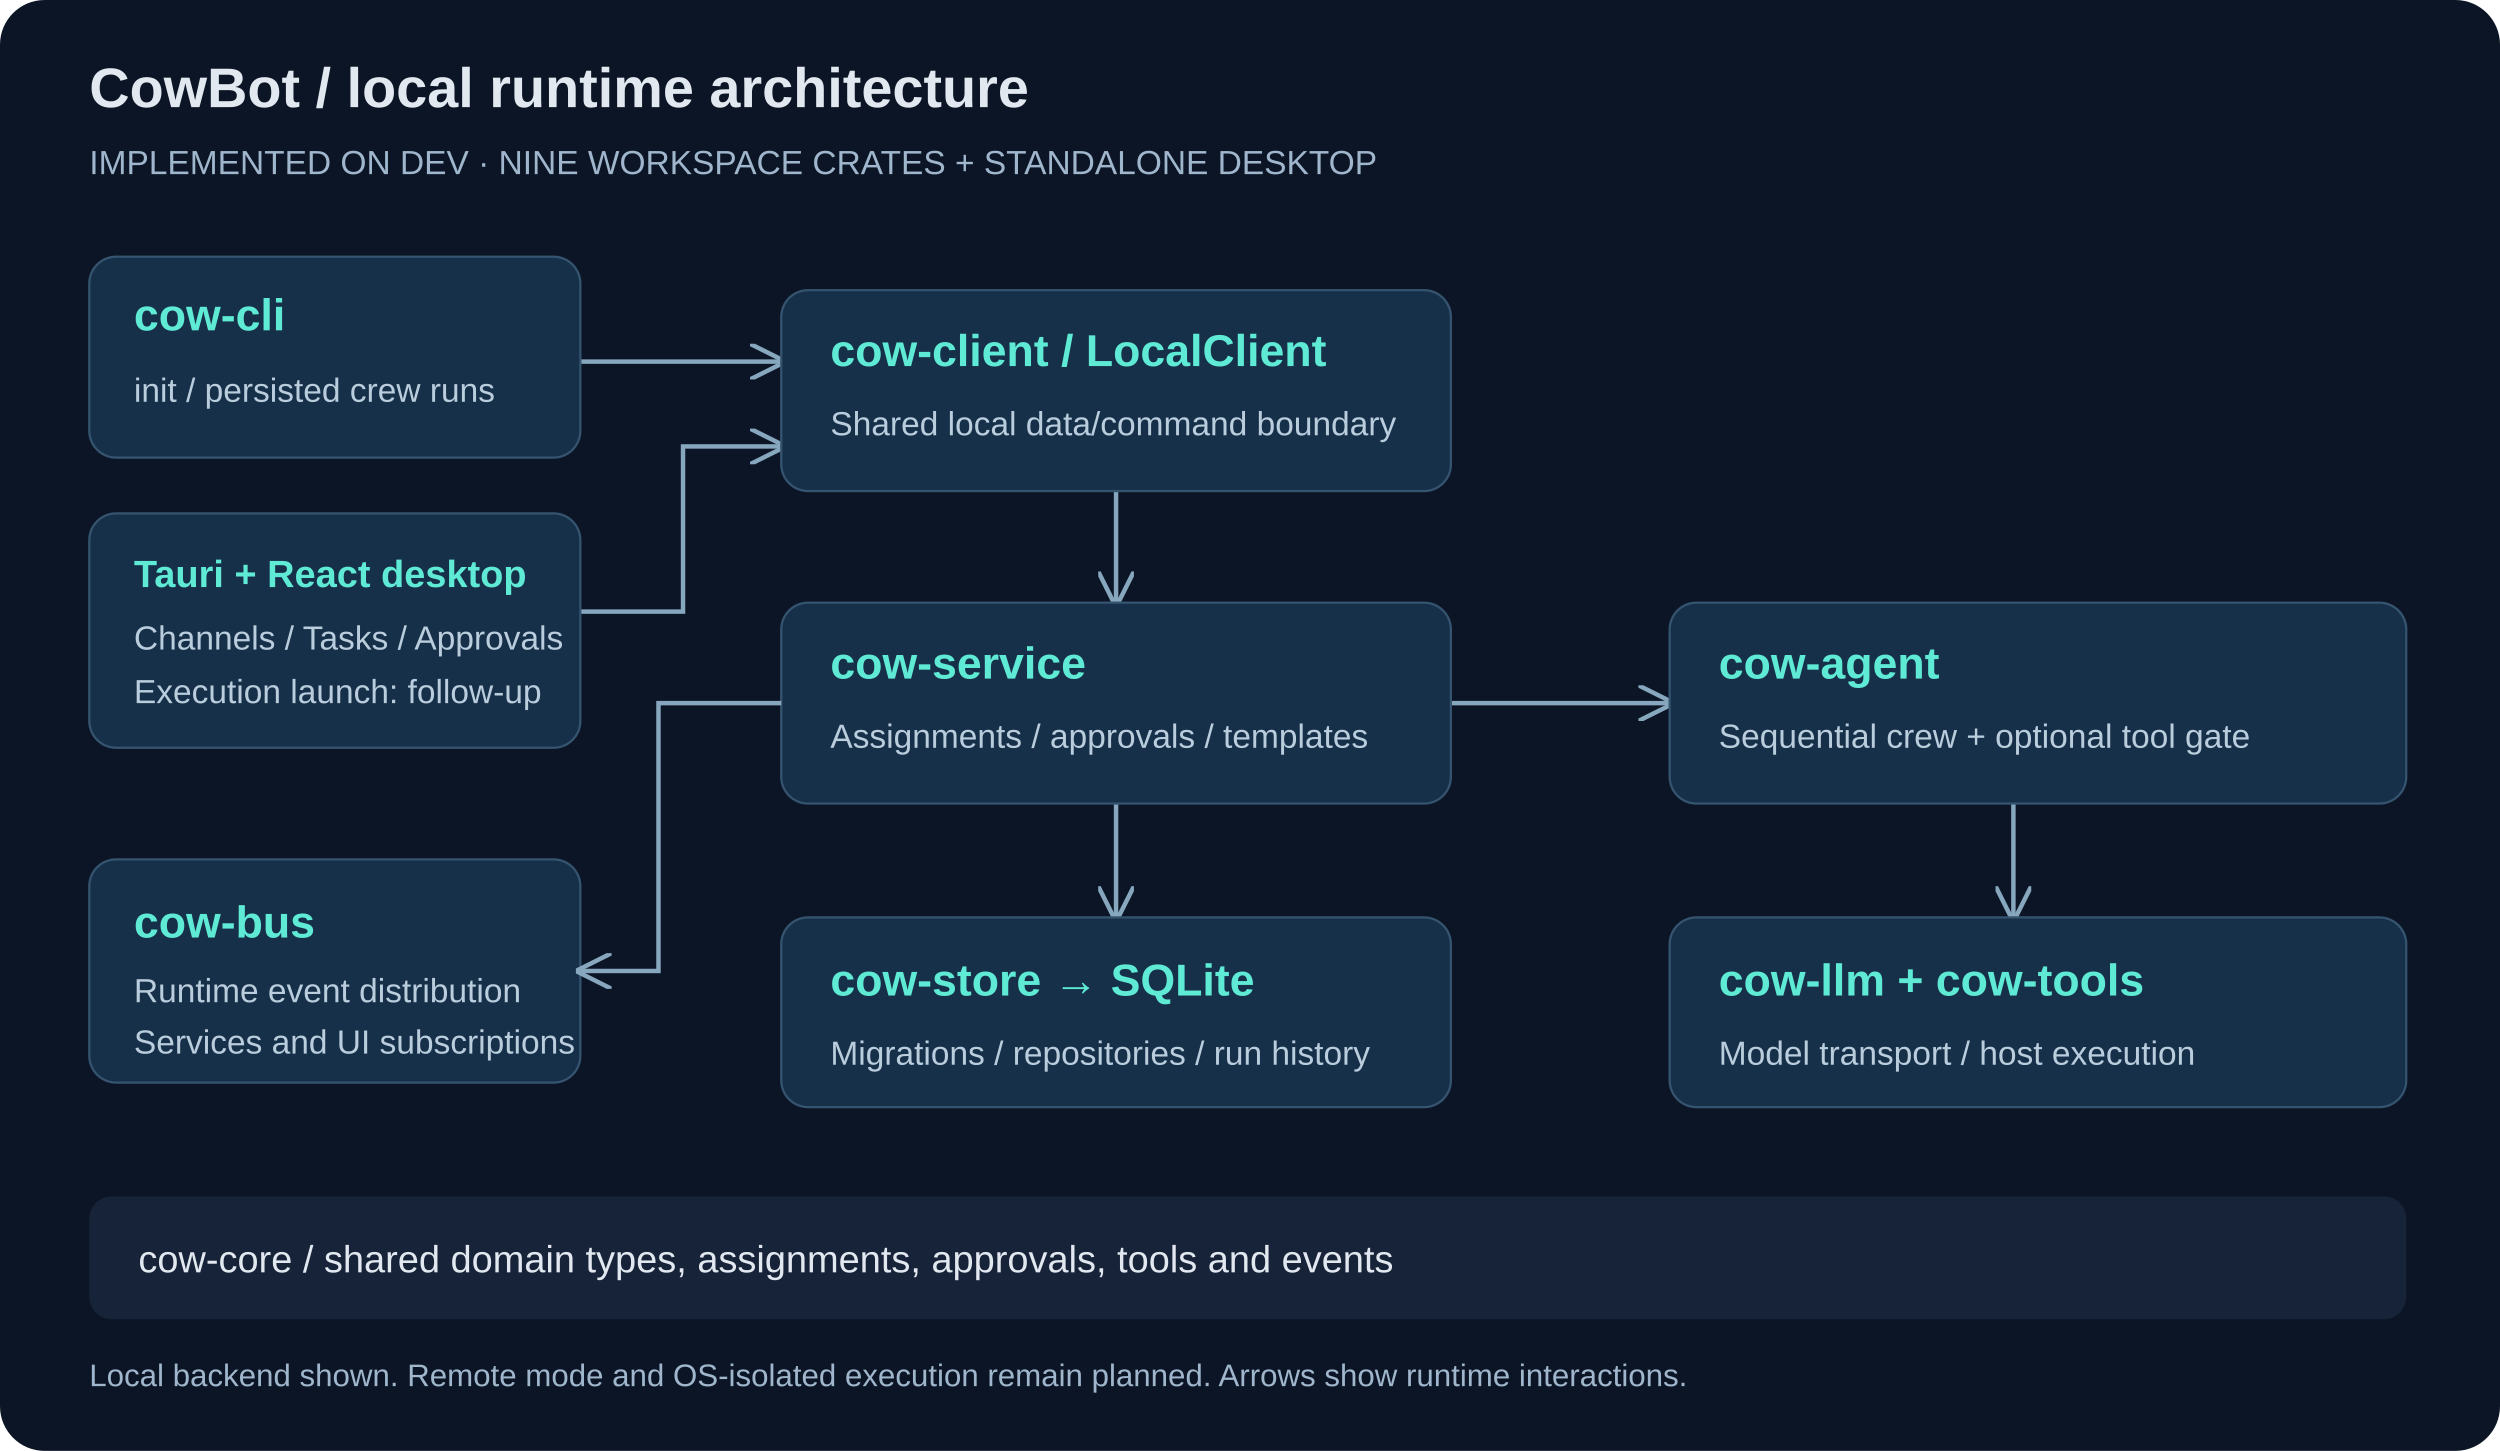
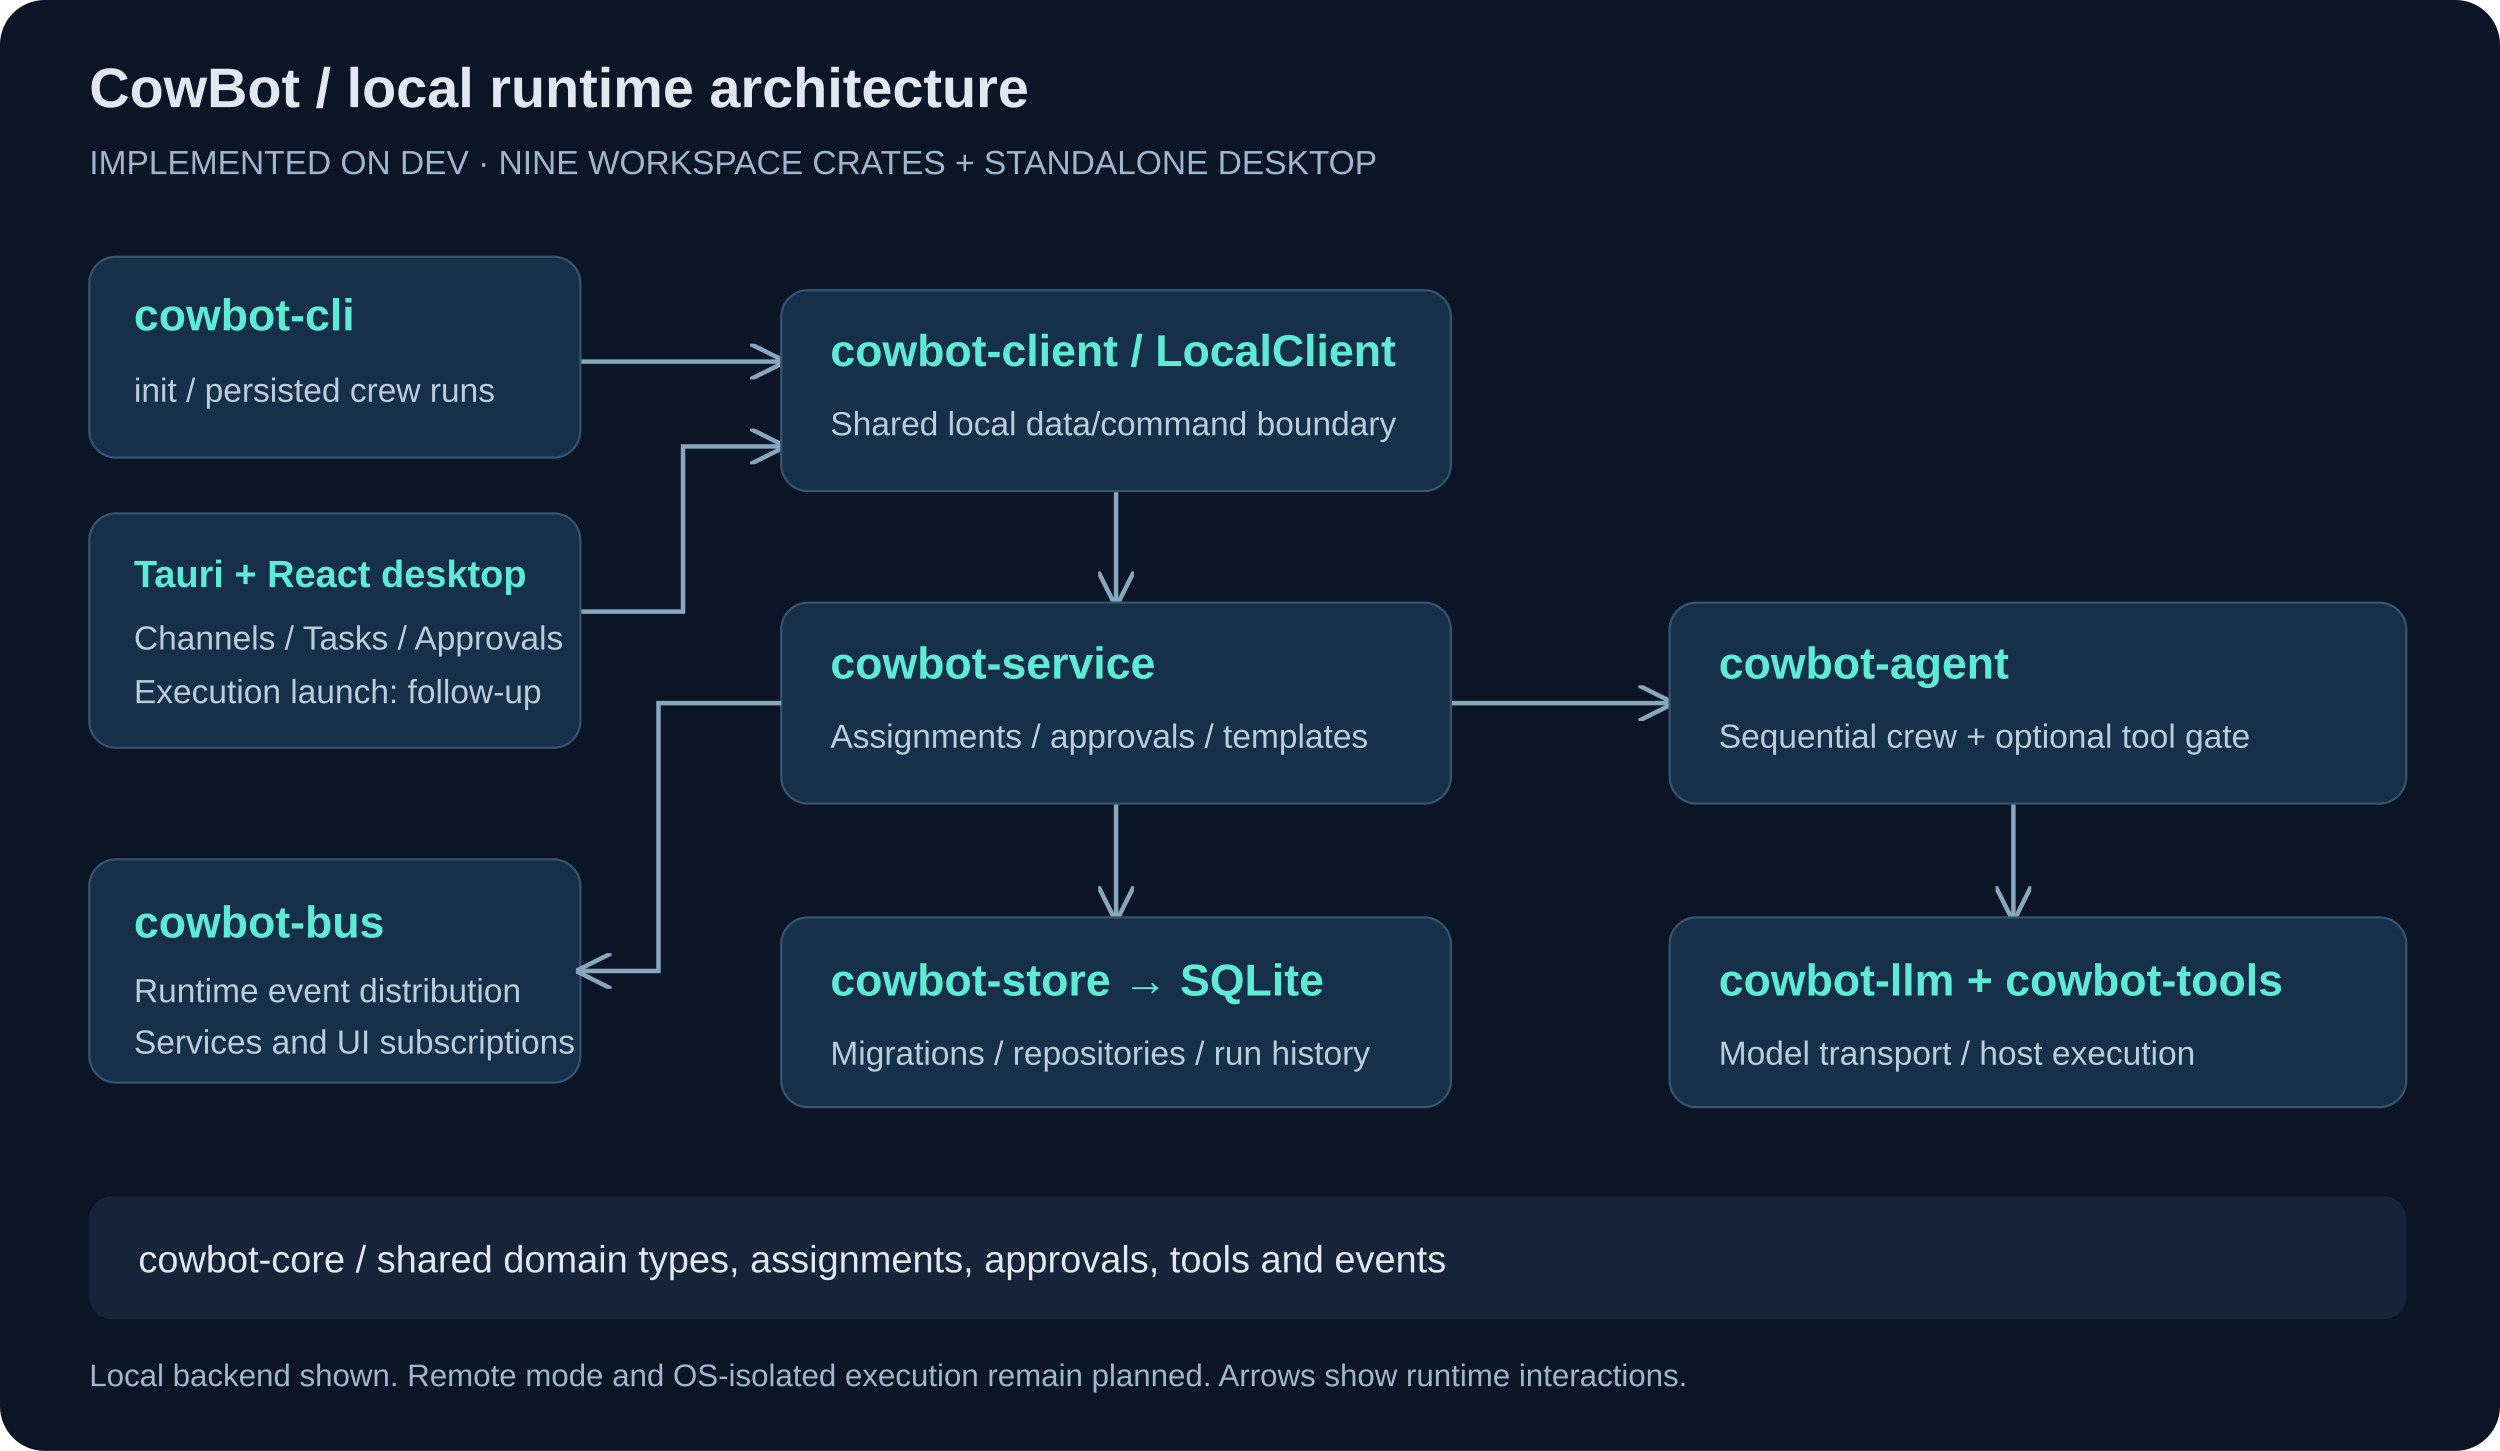
<svg xmlns="http://www.w3.org/2000/svg" width="1120" height="650" viewBox="0 0 1120 650" role="img" aria-labelledby="title desc">
  <defs>
    <marker id="a" markerWidth="8" markerHeight="8" refX="7" refY="4" orient="auto">
      <path d="M0 0 8 4 0 8" fill="none" stroke="#86a7bd" />
    </marker>
  </defs>
  <rect width="1120" height="650" rx="20" fill="#0c1525" />
  <g font-family="Segoe UI,Arial,sans-serif" fill="#e2e8f0">
    <text x="40" y="48" font-size="25" font-weight="700">CowBot / local runtime architecture</text>
    <text x="40" y="78" font-size="15" fill="#9fb6cc">IMPLEMENTED ON DEV · NINE WORKSPACE CRATES + STANDALONE DESKTOP</text>
    <g stroke="#86a7bd" stroke-width="2" fill="none" marker-end="url(#a)">
      <path d="M260 162H350" />
      <path d="M260 274H306V200H350" />
      <path d="M500 220V270" />
      <path d="M650 315H748" />
      <path d="M500 360V411" />
      <path d="M902 360V411" />
    </g>
    <g fill="#173049" stroke="#355470">
      <rect x="40" y="115" width="220" height="90" rx="12" />
      <rect x="40" y="230" width="220" height="105" rx="12" />
      <rect x="350" y="130" width="300" height="90" rx="12" />
      <rect x="350" y="270" width="300" height="90" rx="12" />
      <rect x="40" y="385" width="220" height="100" rx="12" />
      <rect x="748" y="270" width="330" height="90" rx="12" />
      <rect x="350" y="411" width="300" height="85" rx="12" />
      <rect x="748" y="411" width="330" height="85" rx="12" />
    </g>
    <g font-size="20" font-weight="700" fill="#5eead4">
-       <text x="60" y="148">cow-cli</text>
+       <text x="60" y="148">cowbot-cli</text>
      <text x="60" y="263" font-size="17">Tauri + React desktop</text>
-       <text x="372" y="164">cow-client / LocalClient</text>
-       <text x="372" y="304">cow-service</text>
-       <text x="60" y="420">cow-bus</text>
-       <text x="770" y="304">cow-agent</text>
-       <text x="372" y="446">cow-store → SQLite</text>
-       <text x="770" y="446">cow-llm + cow-tools</text>
+       <text x="372" y="164">cowbot-client / LocalClient</text>
+       <text x="372" y="304">cowbot-service</text>
+       <text x="60" y="420">cowbot-bus</text>
+       <text x="770" y="304">cowbot-agent</text>
+       <text x="372" y="446">cowbot-store → SQLite</text>
+       <text x="770" y="446">cowbot-llm + cowbot-tools</text>
    </g>
    <g font-size="15" fill="#b9cddd">
      <text x="60" y="180">init / persisted crew runs</text>
      <text x="60" y="291">Channels / Tasks / Approvals</text>
      <text x="60" y="315">Execution launch: follow-up</text>
      <text x="372" y="195">Shared local data/command boundary</text>
      <text x="372" y="335">Assignments / approvals / templates</text>
      <text x="60" y="449">Runtime event distribution</text>
      <text x="60" y="472">Services and UI subscriptions</text>
      <text x="770" y="335">Sequential crew + optional tool gate</text>
      <text x="372" y="477">Migrations / repositories / run history</text>
      <text x="770" y="477">Model transport / host execution</text>
    </g>
    <path d="M350 315H295V435H260" stroke="#86a7bd" fill="none" stroke-width="2" marker-end="url(#a)" />
    <rect x="40" y="536" width="1038" height="55" rx="10" fill="#172338" />
-     <text x="62" y="570" font-size="17">cow-core / shared domain types, assignments, approvals, tools and events</text>
+     <text x="62" y="570" font-size="17">cowbot-core / shared domain types, assignments, approvals, tools and events</text>
    <text x="40" y="621" font-size="14" fill="#9fb6cc">Local backend shown. Remote mode and OS-isolated execution remain planned. Arrows show runtime interactions.</text>
  </g>
</svg>
